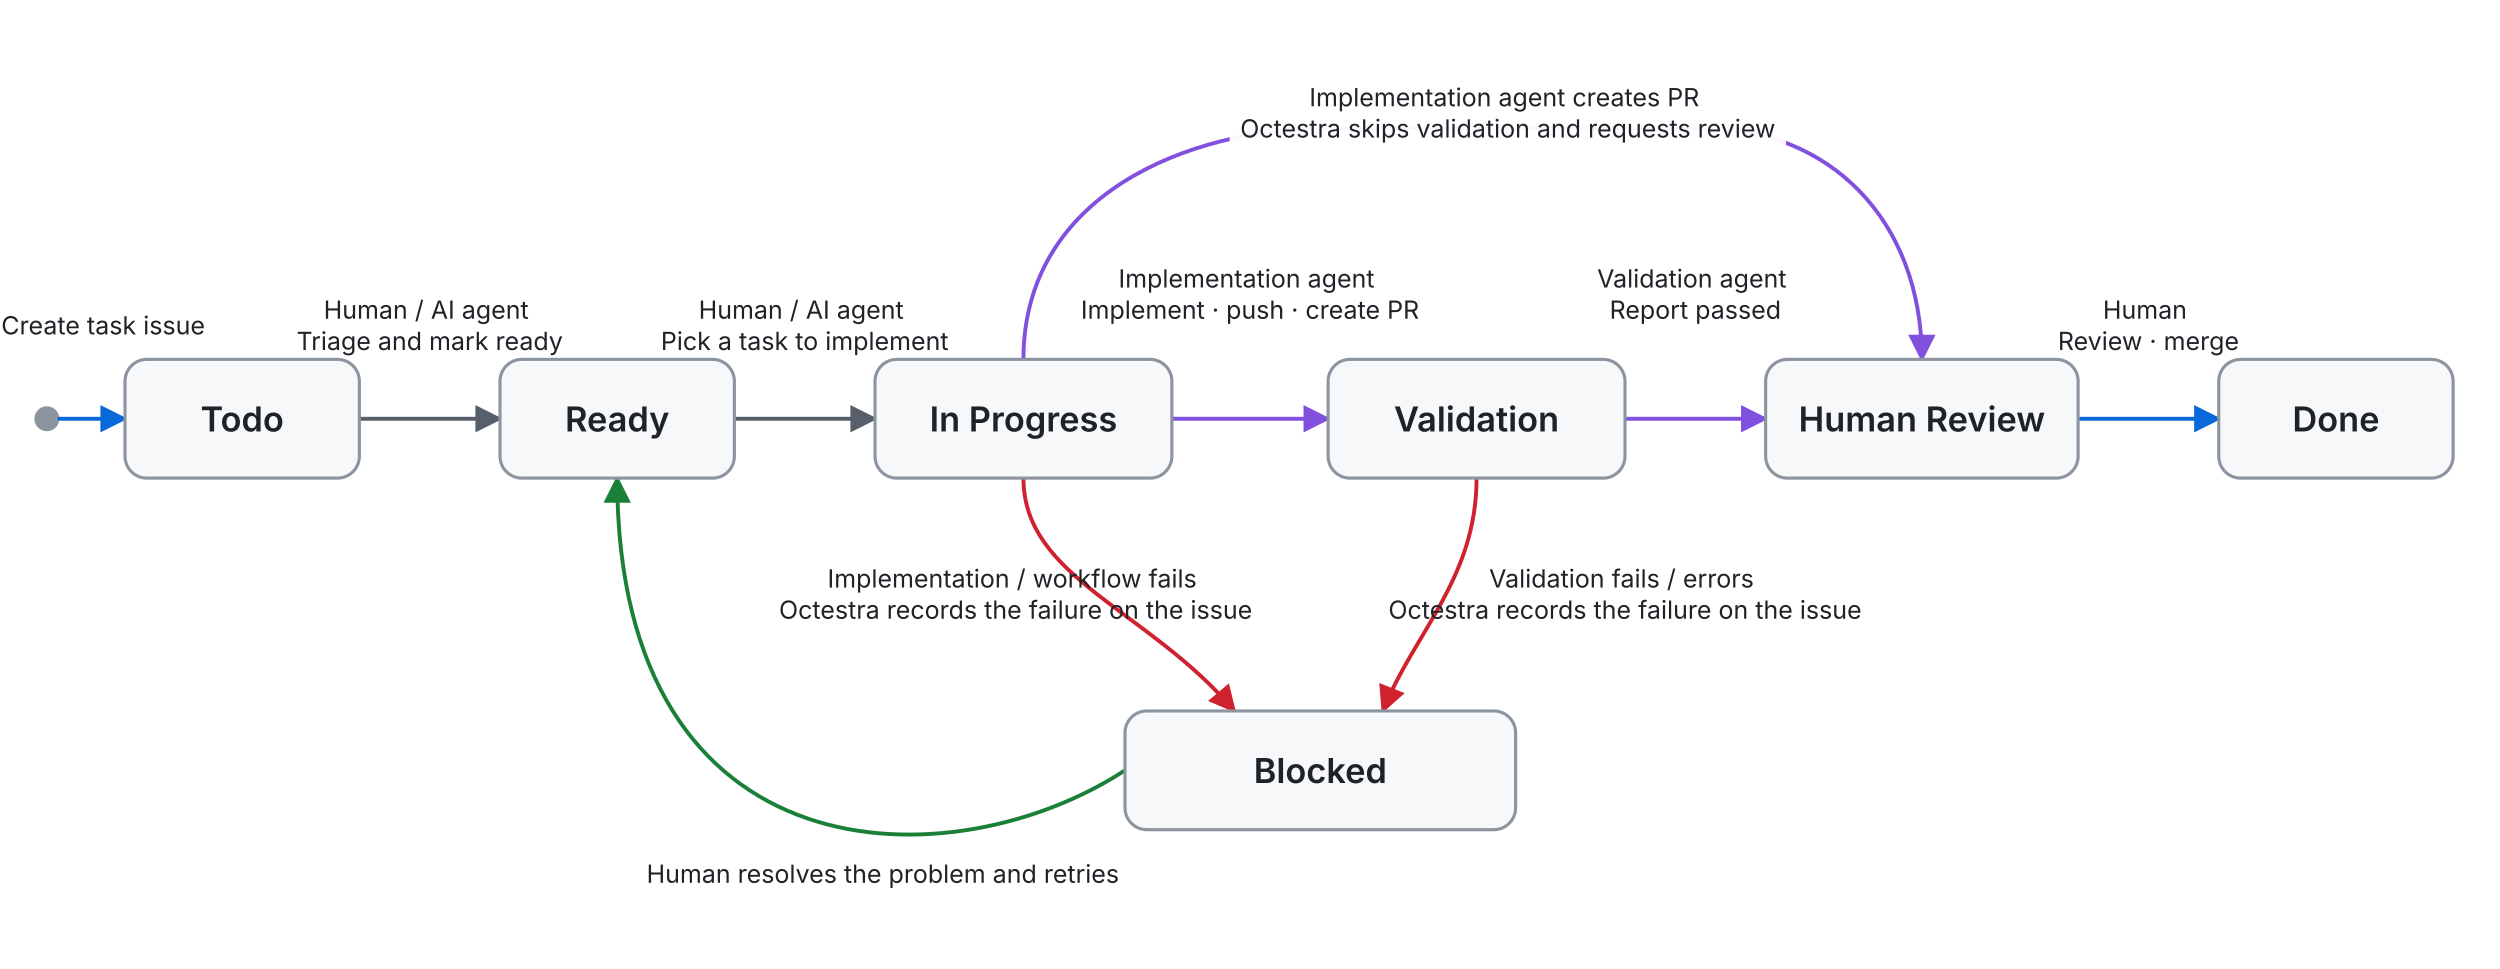
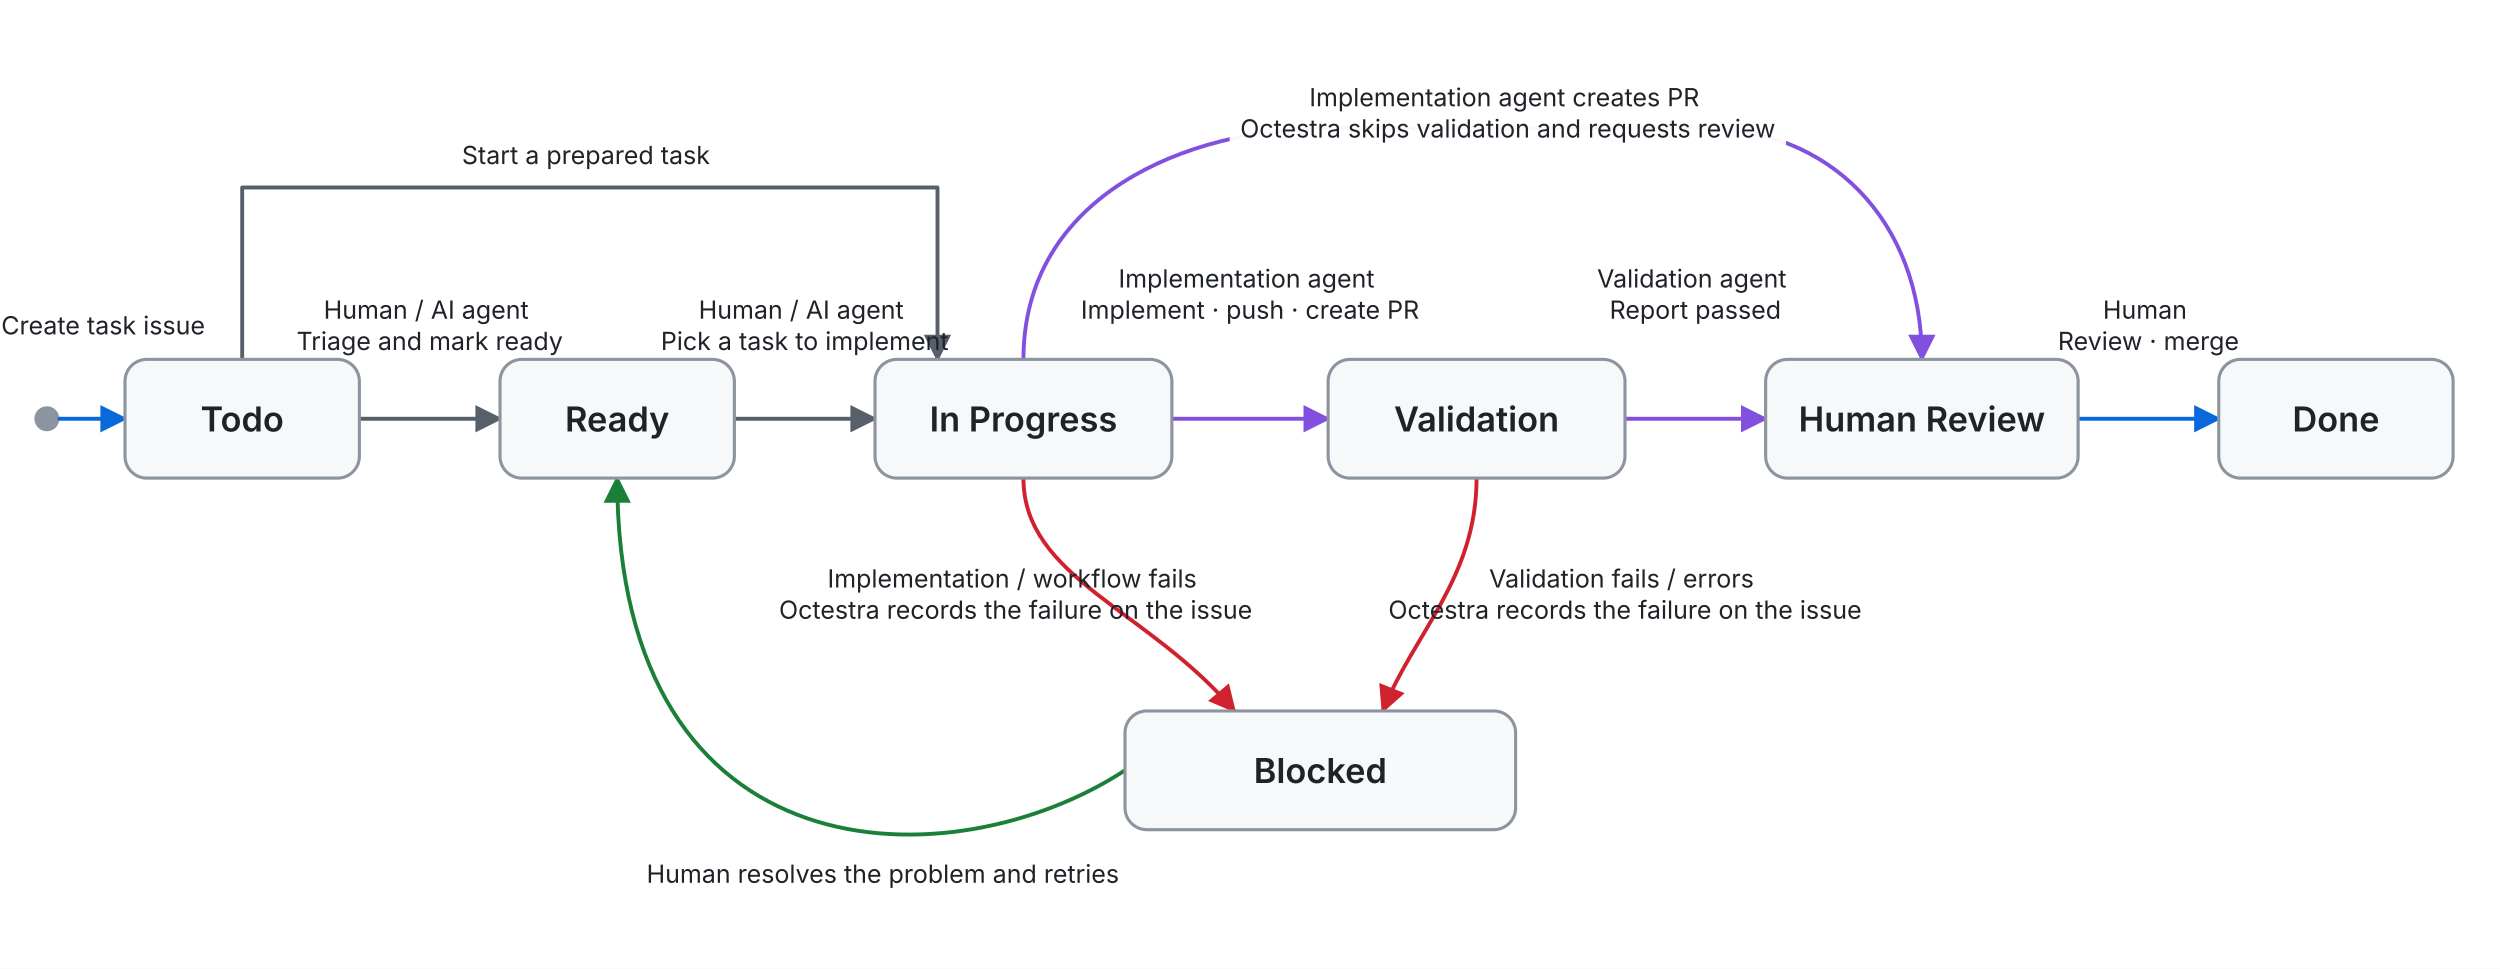
<svg xmlns="http://www.w3.org/2000/svg" viewBox="0 0 1600 620" role="img" aria-labelledby="title description">
  <style>
    :root {
      color-scheme: light dark;
    }

    .background {
      fill: #ffffff;
    }

    text {
      fill: #1f2328;
      font-family: -apple-system, BlinkMacSystemFont, "Segoe UI", "Noto Sans JP", sans-serif;
    }

    .node rect {
      fill: #f6f8fa;
      stroke: #8c959f;
      stroke-width: 2;
    }

    .node text {
      font-size: 22px;
      font-weight: 600;
      text-anchor: middle;
      dominant-baseline: middle;
    }

    .edge {
      fill: none;
      stroke-width: 2.5;
      stroke-linecap: round;
      stroke-linejoin: round;
    }

    .human {
      stroke: #0969da;
    }

    .shared {
      stroke: #57606a;
    }

    .agent {
      stroke: #8250df;
    }

    .failure {
      stroke: #cf222e;
    }

    .retry {
      stroke: #1a7f37;
    }

    .label {
      font-size: 16px;
      text-anchor: middle;
    }

    .label-background {
      fill: #ffffff;
      opacity: 0.96;
    }

    .start {
      fill: #8c959f;
    }

    #arrow-human path {
      fill: #0969da;
    }

    #arrow-shared path {
      fill: #57606a;
    }

    #arrow-agent path {
      fill: #8250df;
    }

    #arrow-failure path {
      fill: #cf222e;
    }

    #arrow-retry path {
      fill: #1a7f37;
    }

    @media (prefers-color-scheme: dark) {
      .background,
      .label-background {
        fill: #0d1117;
      }

      text {
        fill: #e6edf3;
      }

      .node rect {
        fill: #161b22;
        stroke: #6e7681;
      }

      .human {
        stroke: #58a6ff;
      }

      .shared {
        stroke: #8c959f;
      }

      .agent {
        stroke: #bc8cff;
      }

      .failure {
        stroke: #ff7b72;
      }

      .retry {
        stroke: #56d364;
      }

      .start {
        fill: #6e7681;
      }

      #arrow-human path {
        fill: #58a6ff;
      }

      #arrow-shared path {
        fill: #8c959f;
      }

      #arrow-agent path {
        fill: #bc8cff;
      }

      #arrow-failure path {
        fill: #ff7b72;
      }

      #arrow-retry path {
        fill: #56d364;
      }
    }
  </style>
  <defs>
    <marker id="arrow-human" viewBox="0 0 10 10" refX="9" refY="5" markerWidth="7" markerHeight="7" orient="auto-start-reverse">
      <path d="M 0 0 L 10 5 L 0 10 z" />
    </marker>
    <marker id="arrow-shared" viewBox="0 0 10 10" refX="9" refY="5" markerWidth="7" markerHeight="7" orient="auto-start-reverse">
      <path d="M 0 0 L 10 5 L 0 10 z" />
    </marker>
    <marker id="arrow-agent" viewBox="0 0 10 10" refX="9" refY="5" markerWidth="7" markerHeight="7" orient="auto-start-reverse">
      <path d="M 0 0 L 10 5 L 0 10 z" />
    </marker>
    <marker id="arrow-failure" viewBox="0 0 10 10" refX="9" refY="5" markerWidth="7" markerHeight="7" orient="auto-start-reverse">
      <path d="M 0 0 L 10 5 L 0 10 z" />
    </marker>
    <marker id="arrow-retry" viewBox="0 0 10 10" refX="9" refY="5" markerWidth="7" markerHeight="7" orient="auto-start-reverse">
      <path d="M 0 0 L 10 5 L 0 10 z" />
    </marker>
  </defs>
  <rect class="background" width="1600" height="620" />
  <circle class="start" cx="30" cy="268" r="8" />
  <path class="edge human" d="M 38 268 H 80" marker-end="url(#arrow-human)" />
  <text class="label" x="66" y="214">Create task issue</text>
+   <path class="edge shared" d="M 155 230 V 120 H 600 V 230" marker-end="url(#arrow-shared)" />
+   <text class="label" x="375" y="105">Start a prepared task</text>
  <path class="edge shared" d="M 230 268 H 320" marker-end="url(#arrow-shared)" />
  <text class="label" x="275" y="204">
    <tspan x="275">Human / AI agent</tspan>
    <tspan x="275" dy="20">Triage and mark ready</tspan>
  </text>
  <path class="edge shared" d="M 470 268 H 560" marker-end="url(#arrow-shared)" />
  <text class="label" x="515" y="204">
    <tspan x="515">Human / AI agent</tspan>
    <tspan x="515" dy="20">Pick a task to implement</tspan>
  </text>
  <path class="edge agent" d="M 750 268 H 850" marker-end="url(#arrow-agent)" />
  <text class="label" x="800" y="184">
    <tspan x="800">Implementation agent</tspan>
    <tspan x="800" dy="20">Implement · push · create PR</tspan>
  </text>
  <path class="edge agent" d="M 1040 268 H 1130" marker-end="url(#arrow-agent)" />
  <text class="label" x="1085" y="184">
    <tspan x="1085">Validation agent</tspan>
    <tspan x="1085" dy="20">Report passed</tspan>
  </text>
  <path class="edge human" d="M 1330 268 H 1420" marker-end="url(#arrow-human)" />
  <text class="label" x="1375" y="204">
    <tspan x="1375">Human</tspan>
    <tspan x="1375" dy="20">Review · merge</tspan>
  </text>
  <path class="edge agent" d="M 655 230 C 655 125, 760 82, 850 82 H 1090 C 1170 82, 1230 140, 1230 230" marker-end="url(#arrow-agent)" />
  <rect class="label-background" x="787" y="47" width="356" height="54" rx="8" />
  <text class="label" x="965" y="68">
    <tspan x="965">Implementation agent creates PR</tspan>
    <tspan x="965" dy="20">Octestra skips validation and requests review</tspan>
  </text>
  <path class="edge failure" d="M 655 306 C 655 370, 735 390, 790 455" marker-end="url(#arrow-failure)" />
  <text class="label" x="650" y="376">
    <tspan x="650">Implementation / workflow fails</tspan>
    <tspan x="650" dy="20">Octestra records the failure on the issue</tspan>
  </text>
  <path class="edge failure" d="M 945 306 C 945 370, 905 405, 885 455" marker-end="url(#arrow-failure)" />
  <text class="label" x="1040" y="376">
    <tspan x="1040">Validation fails / errors</tspan>
    <tspan x="1040" dy="20">Octestra records the failure on the issue</tspan>
  </text>
  <path class="edge retry" d="M 720 493 C 610 565, 395 565, 395 306" marker-end="url(#arrow-retry)" />
  <text class="label" x="565" y="565">Human resolves the problem and retries</text>
  <g class="node" id="todo">
    <rect x="80" y="230" width="150" height="76" rx="14" />
    <text x="155" y="268">Todo</text>
  </g>
  <g class="node" id="ready">
    <rect x="320" y="230" width="150" height="76" rx="14" />
    <text x="395" y="268">Ready</text>
  </g>
  <g class="node" id="in-progress">
    <rect x="560" y="230" width="190" height="76" rx="14" />
    <text x="655" y="268">In Progress</text>
  </g>
  <g class="node" id="validation">
    <rect x="850" y="230" width="190" height="76" rx="14" />
    <text x="945" y="268">Validation</text>
  </g>
  <g class="node" id="human-review">
    <rect x="1130" y="230" width="200" height="76" rx="14" />
    <text x="1230" y="268">Human Review</text>
  </g>
  <g class="node" id="done">
    <rect x="1420" y="230" width="150" height="76" rx="14" />
    <text x="1495" y="268">Done</text>
  </g>
  <g class="node" id="blocked">
    <rect x="720" y="455" width="250" height="76" rx="14" />
    <text x="845" y="493">Blocked</text>
  </g>
</svg>
